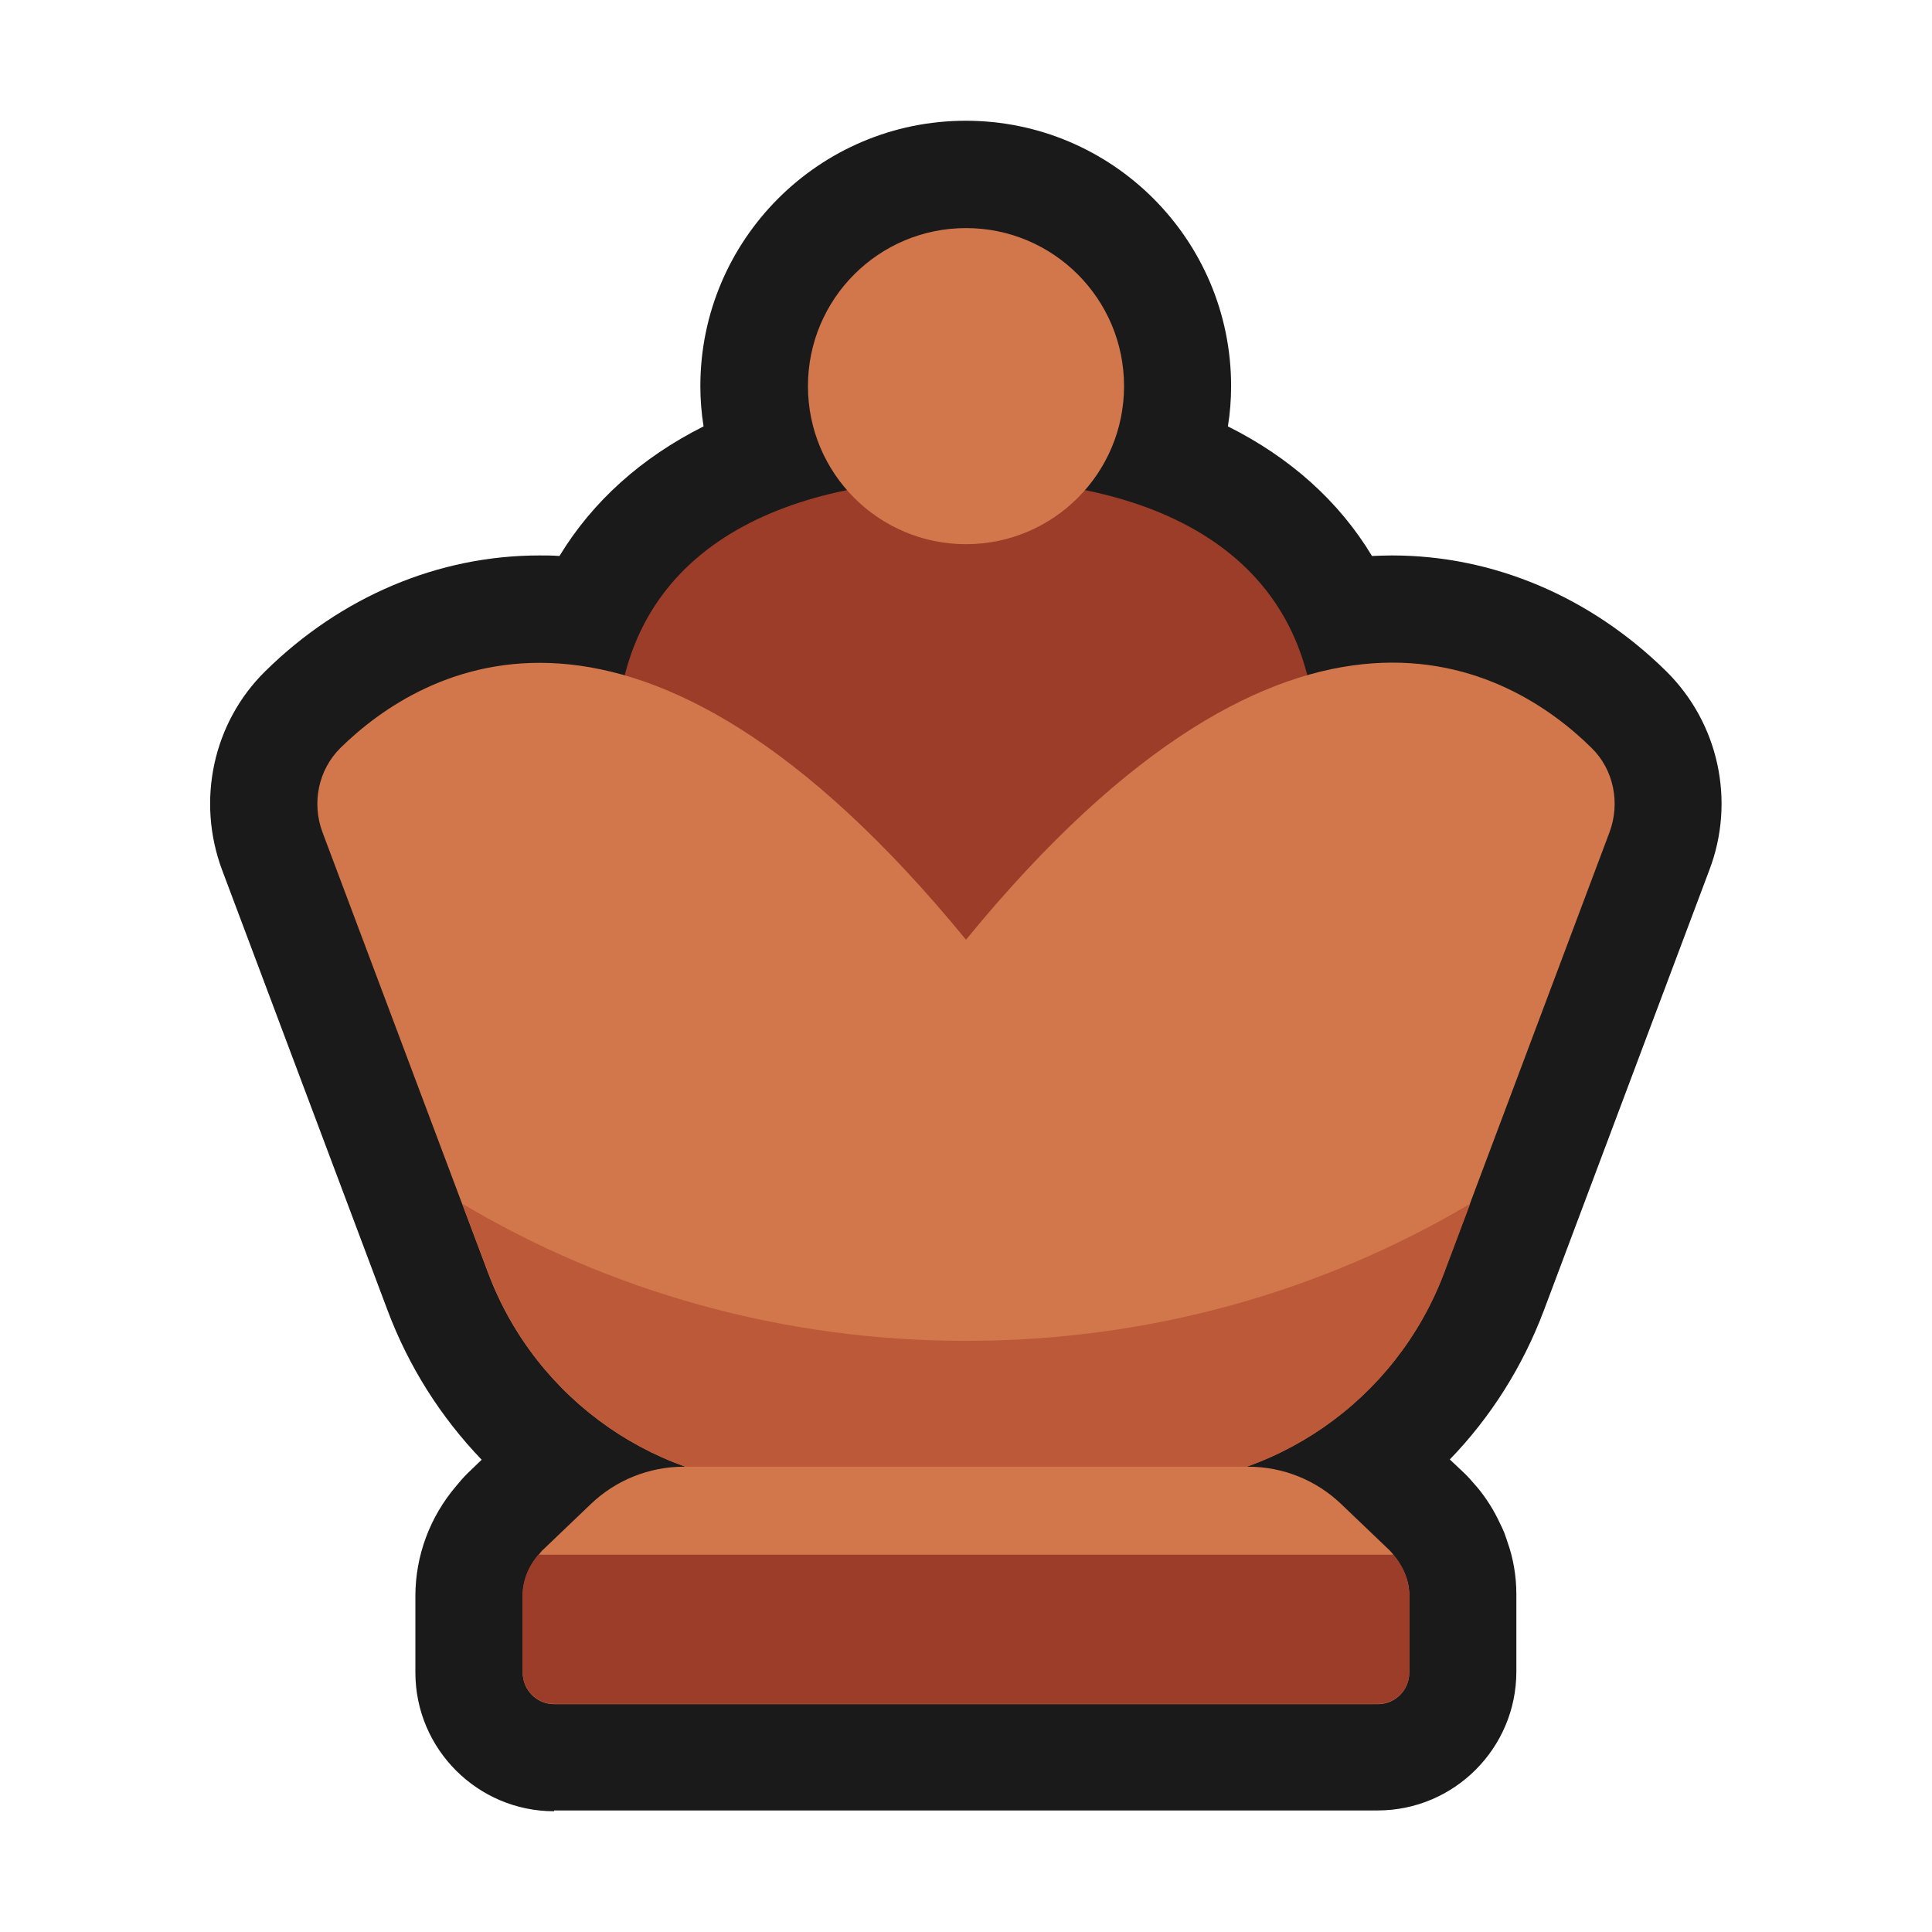
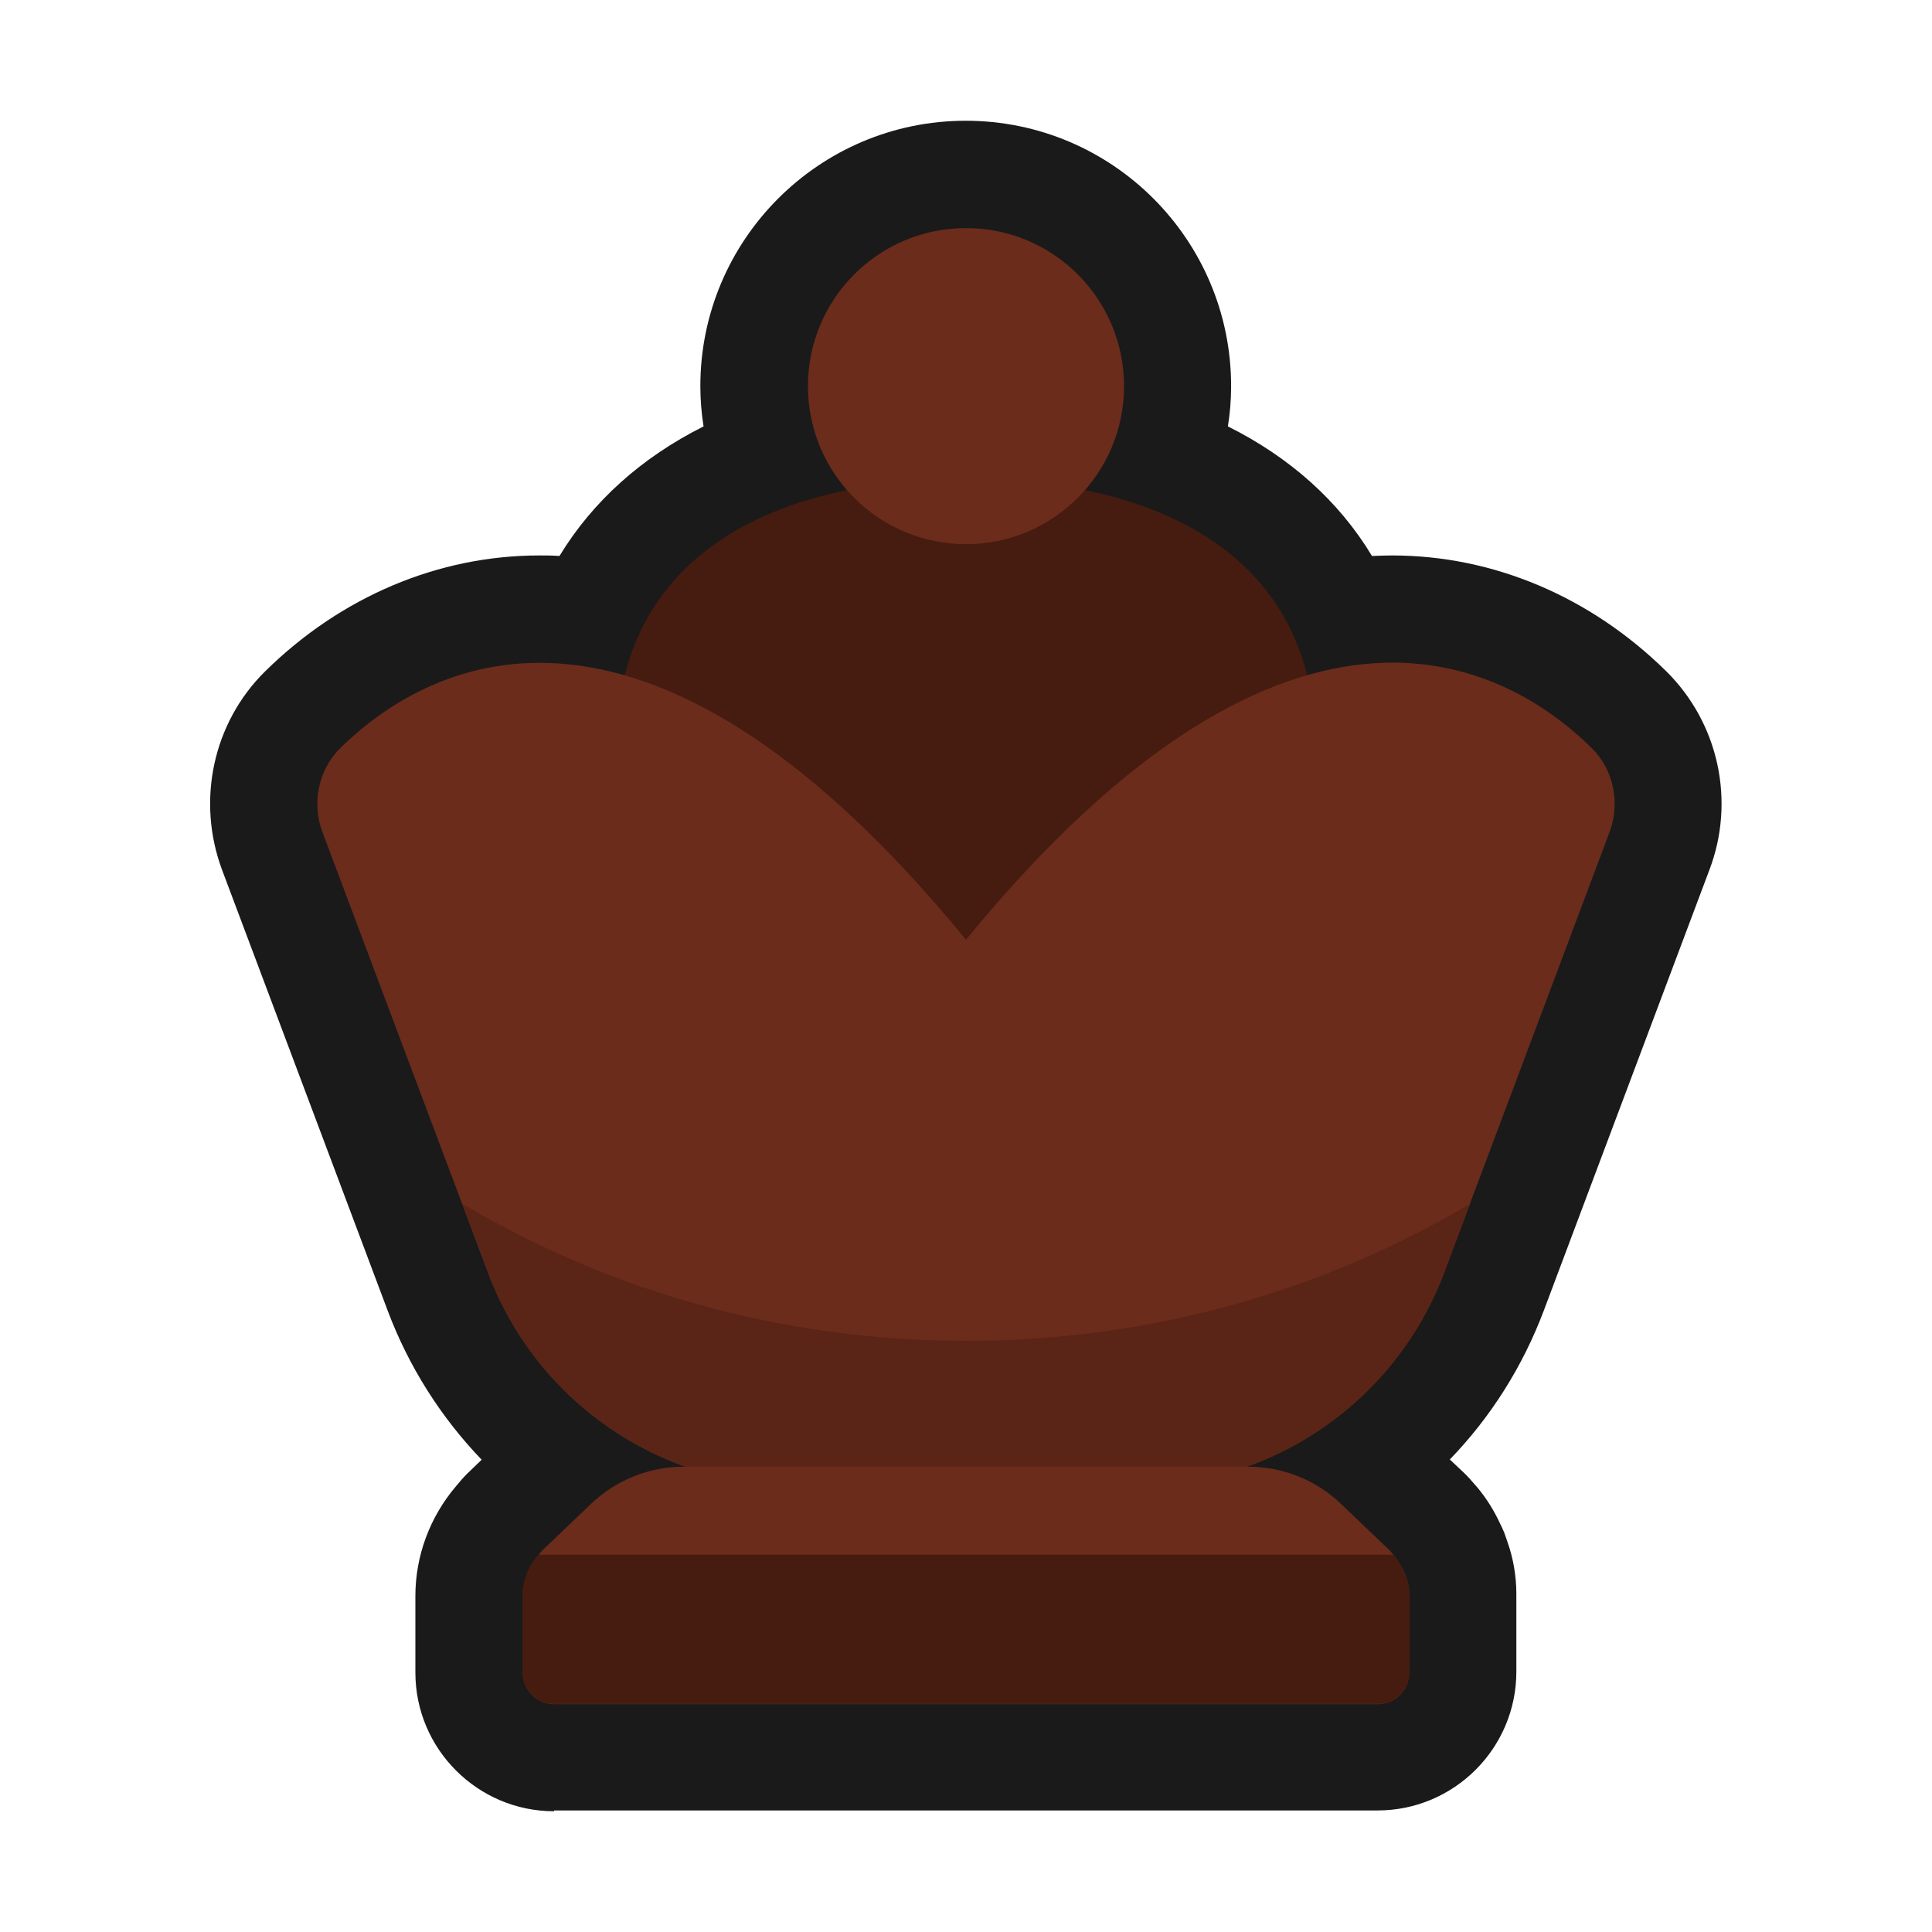
<svg xmlns="http://www.w3.org/2000/svg" id="Layer_2" data-name="Layer 2" style="color-scheme:light only" viewBox="0 0 72 72">
  <defs>
-     <style>.cls-1{fill:#9c3d29}.cls-3{fill:#d1774b}</style>
+     <style>.cls-1{fill:#461b10}.cls-3{fill:#6b2c1b}</style>
  </defs>
  <g id="Lichess">
    <path d="M20.65 67.5c-2.85 0-5.17-2.32-5.17-5.17v-2.85c0-1.5.54-2.95 1.52-4.1.13-.16.27-.32.41-.46l.54-.52a16.3 16.3 0 0 1-3.5-5.55L8.28 32.43c-.97-2.59-.34-5.5 1.6-7.41 2.83-2.79 6.46-4.32 10.22-4.32.25 0 .5 0 .75.02 1.24-2.04 3.06-3.67 5.37-4.83-.08-.49-.12-1-.12-1.5 0-5.45 4.43-9.89 9.89-9.89s9.89 4.43 9.89 9.89q0 .765-.12 1.5c2.32 1.16 4.14 2.79 5.37 4.83.25-.01.5-.02.75-.02 3.76 0 7.39 1.53 10.22 4.32a6.94 6.94 0 0 1 1.6 7.41l-6.17 16.42c-.79 2.09-1.98 3.97-3.5 5.54l.53.5c.17.16.31.33.45.49.03.03.05.06.07.08q.48.585.81 1.29c.06.12.12.25.17.37.01.04.1.27.12.35.21.58.33 1.26.33 1.93v2.9c0 2.85-2.32 5.17-5.17 5.17H20.65Z" style="fill:#1a1a1a" />
    <path d="M49.04 27.9c0 7.2-5.84 13.04-13.04 13.04S22.96 35.1 22.96 27.9 28.8 17.85 36 17.85 49.04 20.7 49.04 27.9" class="cls-1" />
    <path d="M59.31 27.87c-2.97-2.93-11.03-7.85-23.31 7.15-12.28-14.99-20.33-10.07-23.31-7.15-.83.82-1.08 2.06-.67 3.15l6.17 16.42a12.24 12.24 0 0 0 11.46 7.93h12.7c5.1 0 9.66-3.16 11.46-7.93l6.17-16.42c.41-1.09.16-2.34-.67-3.15" class="cls-3" />
    <circle cx="36" cy="14.39" r="5.89" class="cls-3" />
-     <path d="M36 49.97c-6.89 0-13.32-1.87-18.77-5.11l.97 2.58a12.24 12.24 0 0 0 11.46 7.93h12.7c5.1 0 9.66-3.16 11.46-7.93l.97-2.58c-5.46 3.24-11.89 5.11-18.77 5.11Z" style="fill:#bb5938" />
+     <path d="M36 49.97c-6.89 0-13.32-1.87-18.77-5.11l.97 2.58a12.24 12.24 0 0 0 11.46 7.93h12.7c5.1 0 9.66-3.16 11.46-7.93l.97-2.58c-5.46 3.24-11.89 5.11-18.77 5.11Z" style="fill:#5a2416" />
    <path d="M51.92 57.93s-.08-.1-.12-.14l-1.82-1.74a5 5 0 0 0-3.46-1.39H25.48c-1.29 0-2.53.5-3.46 1.39l-1.82 1.74c-.05.05-.09.11-.13.16-.37.43-.59.97-.59 1.54v2.85c0 .65.53 1.17 1.17 1.17h30.7c.65 0 1.17-.53 1.17-1.17v-2.9c0-.56-.24-1.07-.6-1.5Z" class="cls-3" />
    <path d="M19.48 62.33c0 .65.53 1.17 1.17 1.17h30.7c.65 0 1.17-.53 1.17-1.17v-2.85c0-.57-.22-1.11-.59-1.54H20.06c-.37.43-.59.97-.59 1.54v2.85Z" class="cls-1" />
  </g>
</svg>
